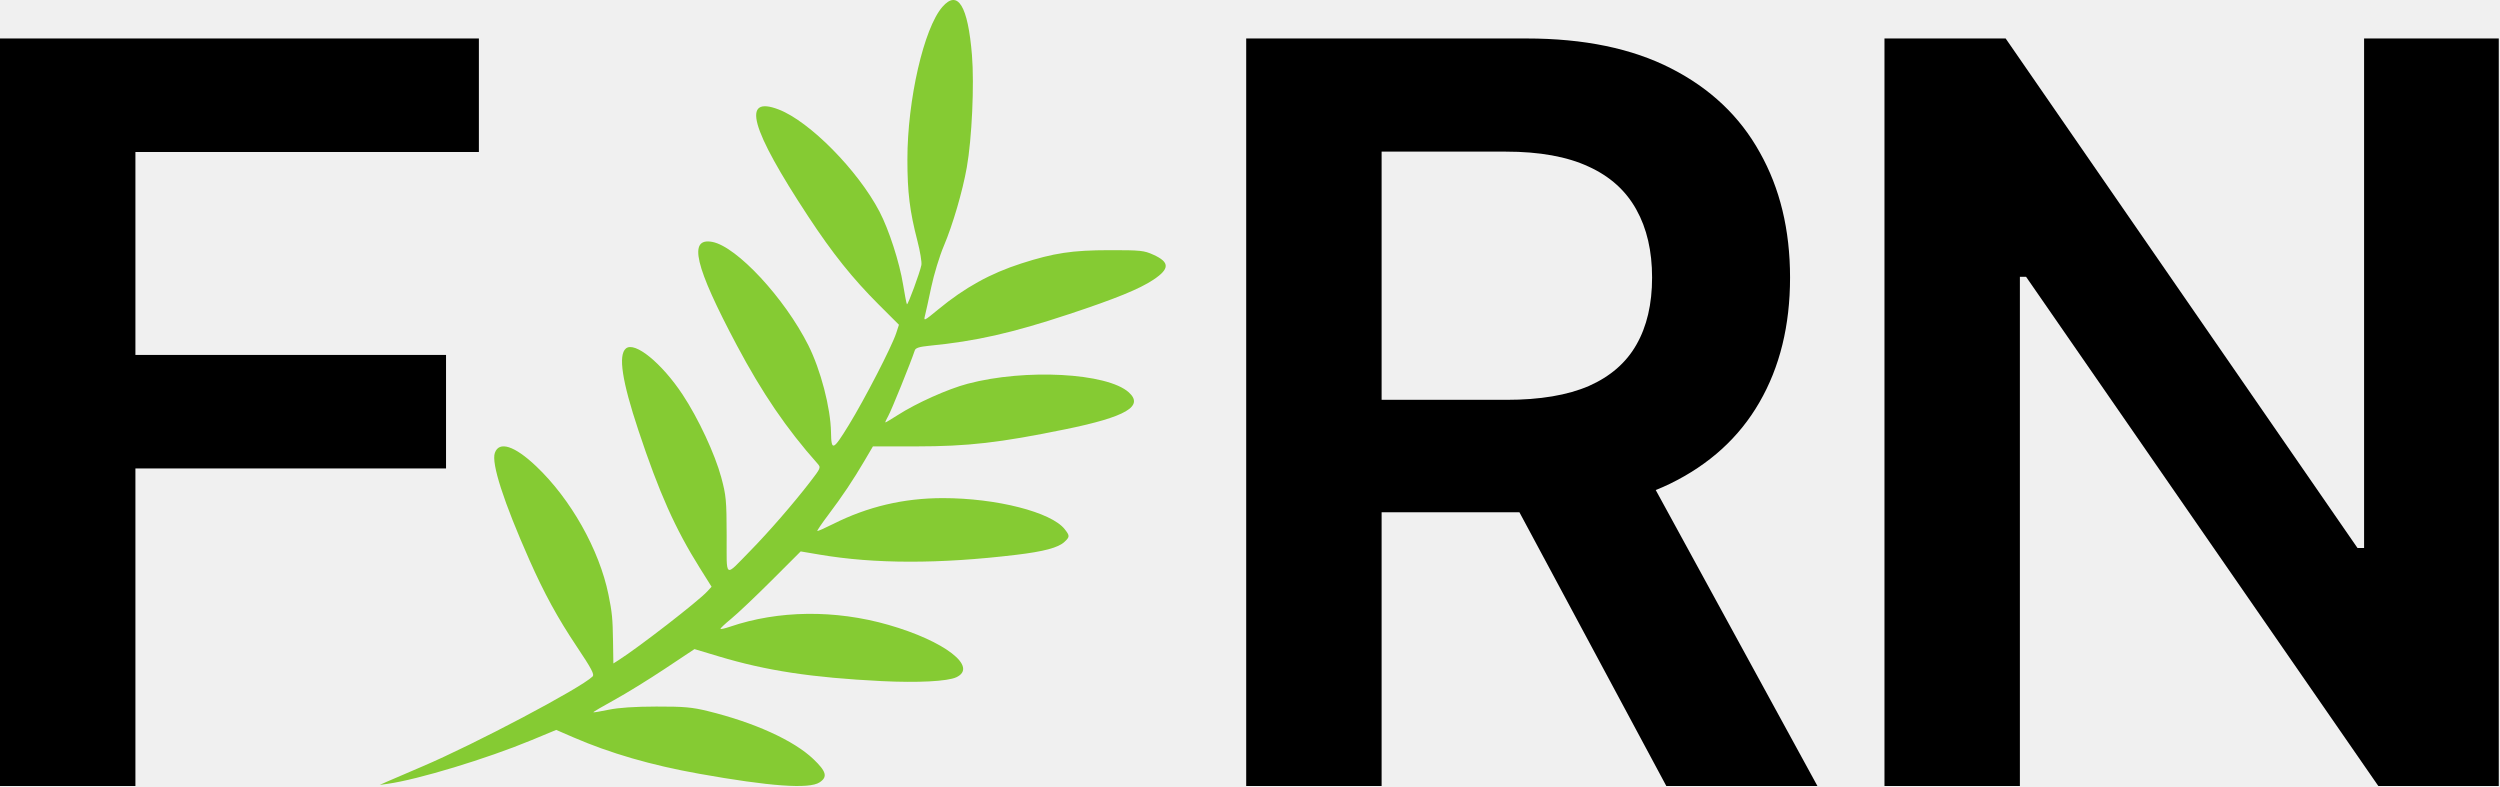
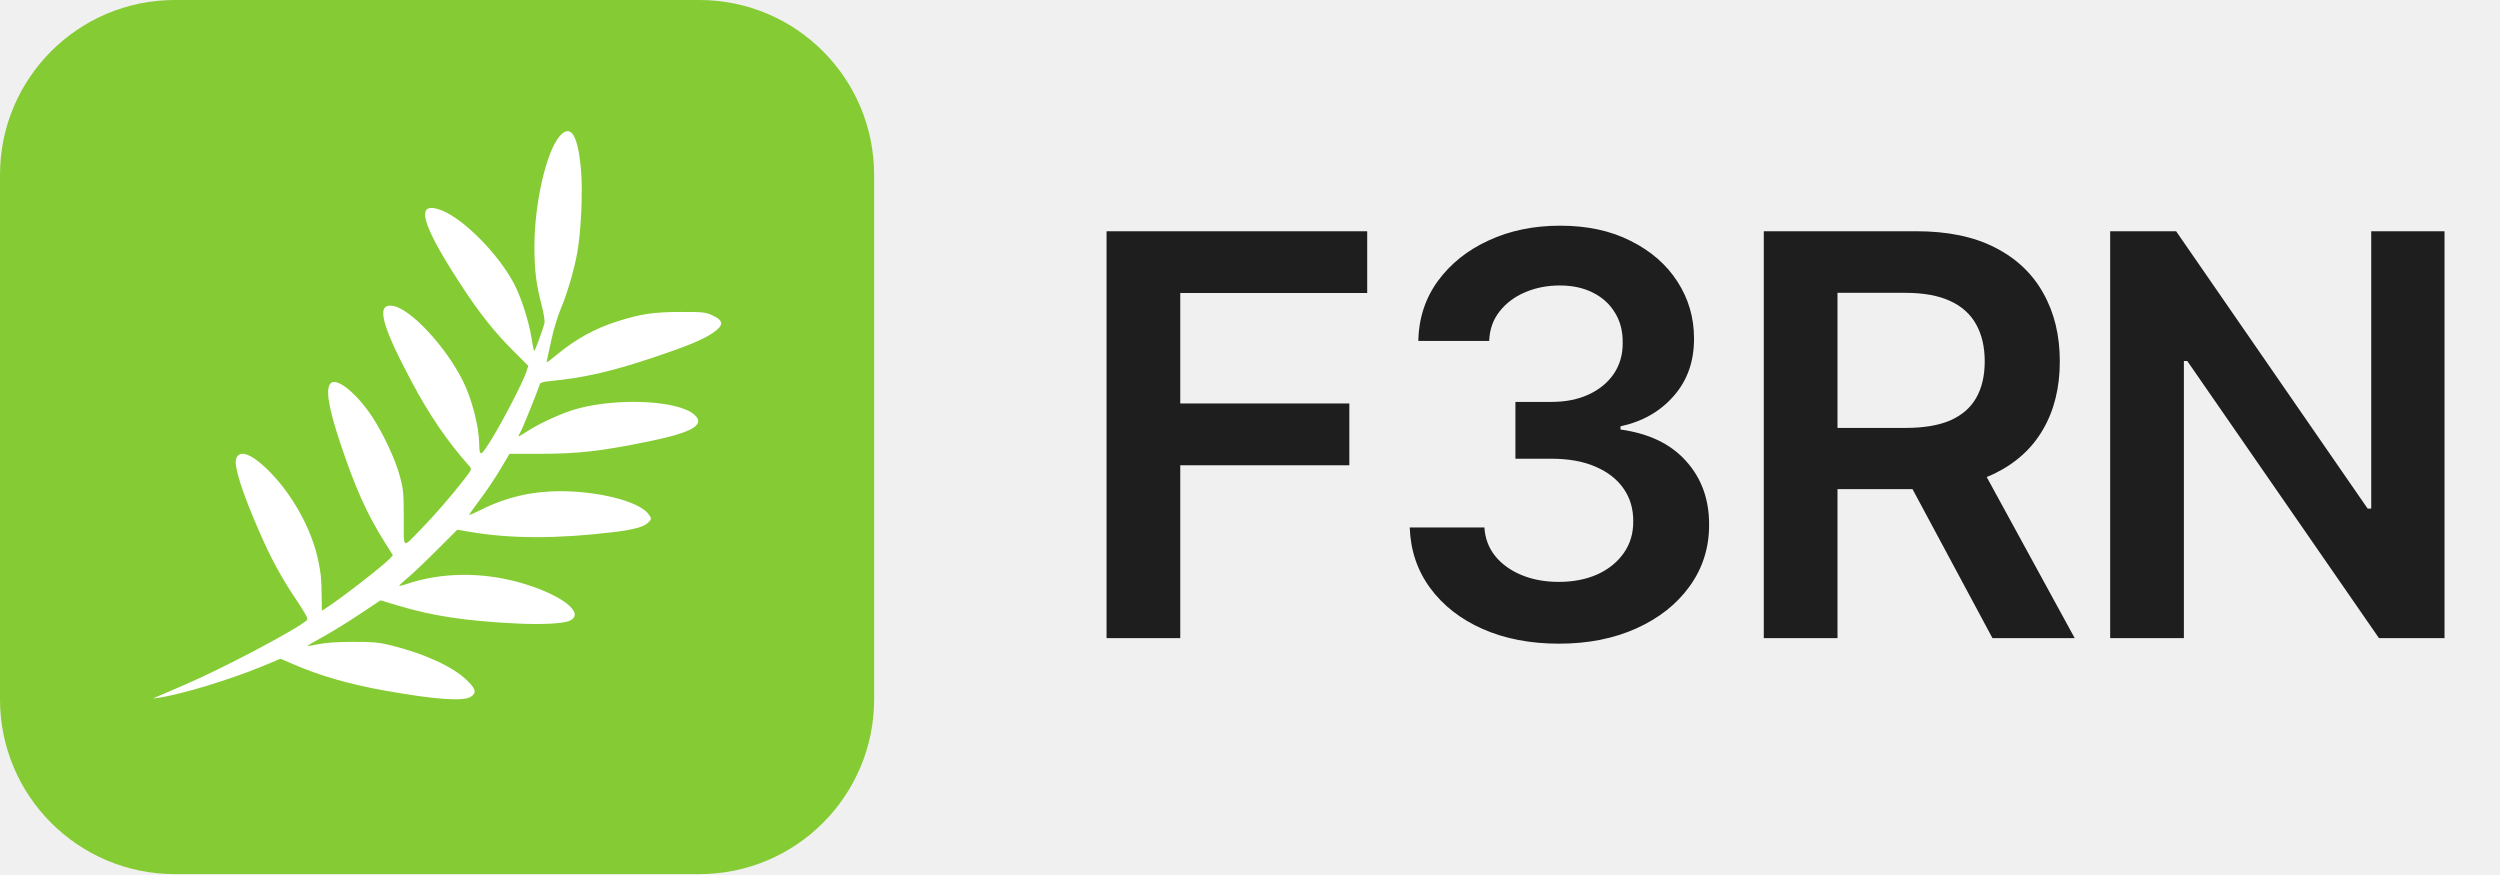
- <svg xmlns="http://www.w3.org/2000/svg" width="986" height="310" viewBox="0 0 986 310" fill="none">
-   <path d="M0 310V15.175H188.872V59.946H53.408V139.986H175.916V184.757H53.408V310H0Z" fill="black" />
-   <path d="M491.501 310V15.175H602.06C624.71 15.175 643.712 19.11 659.068 26.979C674.519 34.849 686.18 45.886 694.049 60.09C702.015 74.197 705.998 90.657 705.998 109.467C705.998 128.373 701.967 144.785 693.905 158.701C685.94 172.52 674.183 183.221 658.636 190.803C643.088 198.289 623.99 202.032 601.341 202.032H522.596V157.693H594.143C607.387 157.693 618.232 155.869 626.677 152.222C635.123 148.48 641.361 143.057 645.392 135.955C649.518 128.757 651.582 119.928 651.582 109.467C651.582 99.006 649.518 90.081 645.392 82.691C641.265 75.205 634.979 69.543 626.533 65.704C618.088 61.769 607.195 59.802 593.855 59.802H544.909V310H491.501ZM643.808 176.407L716.795 310H657.196L585.505 176.407H643.808Z" fill="black" />
-   <path d="M985.517 15.175V310H938.011L799.092 109.179H796.644V310H743.236V15.175H791.03L929.805 216.14H932.396V15.175H985.517Z" fill="black" />
-   <path fill-rule="evenodd" clip-rule="evenodd" d="M371.696 2.699C364.371 11.078 357.871 39.397 357.878 62.903C357.881 75.936 358.784 83.252 361.852 95.111C362.914 99.216 363.608 103.458 363.395 104.538C362.811 107.499 358.07 120.38 357.7 120.009C357.523 119.831 356.844 116.366 356.191 112.308C354.771 103.482 350.596 90.571 346.848 83.414C338.332 67.152 319.286 47.861 307.135 43.191C292.274 37.479 295.91 50.613 318.839 85.478C328.323 99.9 336.277 109.842 346.501 120.053L354.546 128.088L353.448 131.431C351.693 136.77 340.985 157.517 334.726 167.705C328.551 177.755 327.872 178.03 327.75 170.527C327.592 160.863 323.689 145.893 318.781 136.132C309.417 117.511 290.564 97.224 280.937 95.41C271.312 93.597 274.002 104.945 290.606 136.198C300.58 154.973 310.292 169.215 322.372 182.783C323.828 184.419 323.799 184.491 319.368 190.246C312.93 198.606 303.023 210.007 295.888 217.268C285.524 227.814 286.642 228.552 286.595 211.124C286.559 197.319 286.38 195.408 284.462 188.29C281.975 179.061 275.415 165.001 269.236 155.656C260.992 143.189 250.351 134.528 246.857 137.44C243.758 140.023 245.326 150.299 251.784 169.724C259.985 194.392 266.285 208.508 276.026 224.043L280.644 231.409L278.947 233.26C275.44 237.085 251.883 255.336 243.939 260.382L241.912 261.67L241.775 252.824C241.636 243.839 241.412 241.555 239.986 234.551C236.375 216.811 225.11 196.817 211.419 183.844C202.912 175.783 196.836 173.835 195.165 178.632C193.733 182.75 198.591 197.808 208.774 220.804C214.6 233.961 219.927 243.709 227.409 254.904C233.38 263.84 234.525 266.012 233.689 266.827C228.958 271.447 187.055 293.587 166.578 302.288C160.34 304.938 154.005 307.662 152.499 308.34L149.762 309.574L152.89 309.139C164.83 307.474 191.978 299.235 209.595 291.93L219.372 287.875L226.02 290.758C240.615 297.089 256.809 301.786 275.685 305.161C303.593 310.153 319.132 311.268 323.231 308.574C326.508 306.42 325.943 304.288 320.795 299.382C313.07 292.02 297.565 284.966 279.205 280.463C272.929 278.923 269.769 278.644 258.869 278.665C250.308 278.682 243.989 279.102 240.098 279.913C236.872 280.587 234.132 281.042 234.009 280.926C233.887 280.81 237.579 278.635 242.214 276.094C246.849 273.553 255.875 267.992 262.272 263.738L273.902 256.004L283.46 258.874C302.33 264.542 320.148 267.248 347.691 268.626C361.92 269.337 373.662 268.737 377.152 267.119C385.896 263.065 372.613 252.811 350.356 246.434C329.331 240.409 306.978 240.676 287.905 247.18C286.017 247.824 284.334 248.213 284.165 248.044C283.997 247.875 285.892 246.076 288.376 244.046C290.86 242.016 298.045 235.208 304.343 228.917L315.793 217.478L323.114 218.723C345.001 222.442 370.38 222.474 400.828 218.819C411.749 217.509 417.393 215.993 419.82 213.722C421.958 211.722 421.965 211.328 419.909 208.704C414.644 201.98 392.974 196.454 371.888 196.456C356.451 196.458 342.218 199.811 328.609 206.651C325.311 208.308 322.496 209.549 322.352 209.407C322.209 209.266 324.176 206.381 326.724 202.997C332.289 195.606 336.463 189.366 340.941 181.743L344.275 176.07L361.279 176.059C381.818 176.046 394.162 174.631 420.18 169.309C444.107 164.415 451.295 160.22 445.171 154.724C436.619 147.05 404.373 145.333 381.665 151.344C373.8 153.425 361.461 158.957 354.032 163.73C351.576 165.308 349.409 166.599 349.217 166.599C349.025 166.599 349.527 165.449 350.332 164.046C351.533 161.953 359.202 142.999 360.795 138.19C361.117 137.217 362.591 136.75 366.558 136.363C384.843 134.581 399.161 131.34 421.655 123.89C440.038 117.803 449.437 113.967 454.91 110.318C461.372 106.01 461.378 103.413 454.933 100.488C451.192 98.79 449.871 98.652 437.587 98.667C422.882 98.685 415.698 99.766 402.81 103.904C390.594 107.827 380.465 113.435 370.004 122.068C364.47 126.634 364.236 126.745 364.803 124.532C365.128 123.257 366.253 118.148 367.301 113.179C368.35 108.211 370.565 100.951 372.225 97.047C375.741 88.775 379.615 75.546 381.302 66.045C383.31 54.733 384.294 33.365 383.342 21.731C381.749 2.257 377.768 -4.248 371.696 2.699Z" fill="#85CB33" />
+ <svg xmlns="http://www.w3.org/2000/svg" width="143" height="50" viewBox="0 0 143 50" fill="none">
+   <rect width="50" height="50" rx="10" fill="#85CB33" />
+   <path fill-rule="evenodd" clip-rule="evenodd" d="M32.017 7.783C31.25 8.661 30.568 11.63 30.569 14.094C30.569 15.461 30.664 16.228 30.985 17.471C31.097 17.901 31.169 18.346 31.147 18.459C31.086 18.77 30.589 20.12 30.55 20.081C30.532 20.063 30.46 19.699 30.392 19.274C30.243 18.349 29.805 16.995 29.412 16.245C28.52 14.54 26.523 12.517 25.249 12.028C23.691 11.429 24.072 12.806 26.476 16.461C27.47 17.973 28.304 19.015 29.376 20.086L30.219 20.928L30.104 21.279C29.92 21.838 28.798 24.014 28.142 25.082C27.494 26.135 27.423 26.164 27.41 25.377C27.394 24.364 26.984 22.795 26.47 21.771C25.488 19.819 23.512 17.692 22.502 17.502C21.493 17.312 21.775 18.502 23.516 21.779C24.562 23.747 25.58 25.24 26.846 26.662C26.999 26.834 26.996 26.841 26.531 27.445C25.857 28.321 24.818 29.517 24.07 30.278C22.983 31.383 23.1 31.461 23.096 29.634C23.092 28.186 23.073 27.986 22.872 27.24C22.611 26.272 21.923 24.798 21.276 23.819C20.411 22.511 19.296 21.603 18.93 21.909C18.605 22.18 18.769 23.257 19.446 25.293C20.306 27.879 20.966 29.359 21.988 30.988L22.472 31.76L22.294 31.954C21.926 32.355 19.456 34.269 18.623 34.798L18.411 34.933L18.397 34.005C18.382 33.063 18.359 32.824 18.209 32.09C17.831 30.23 16.65 28.134 15.214 26.774C14.322 25.928 13.685 25.724 13.51 26.227C13.36 26.659 13.869 28.238 14.937 30.648C15.548 32.028 16.106 33.05 16.891 34.223C17.517 35.16 17.637 35.388 17.549 35.474C17.053 35.958 12.66 38.279 10.513 39.191C9.859 39.469 9.195 39.755 9.037 39.826L8.75 39.955L9.078 39.909C10.33 39.735 13.176 38.871 15.023 38.105L16.048 37.68L16.745 37.982C18.275 38.646 19.973 39.138 21.952 39.492C24.878 40.016 26.507 40.133 26.936 39.85C27.28 39.624 27.221 39.401 26.681 38.886C25.871 38.115 24.246 37.375 22.321 36.903C21.663 36.742 21.332 36.712 20.189 36.715C19.291 36.716 18.629 36.76 18.221 36.845C17.883 36.916 17.595 36.964 17.582 36.952C17.57 36.939 17.957 36.711 18.443 36.445C18.929 36.178 19.875 35.596 20.546 35.15L21.765 34.339L22.767 34.64C24.745 35.234 26.613 35.517 29.501 35.662C30.992 35.737 32.224 35.674 32.59 35.504C33.506 35.079 32.114 34.004 29.78 33.335C27.576 32.704 25.233 32.732 23.233 33.414C23.035 33.481 22.858 33.522 22.841 33.504C22.823 33.487 23.022 33.298 23.282 33.085C23.543 32.872 24.296 32.158 24.956 31.499L26.157 30.3L26.924 30.43C29.219 30.82 31.88 30.824 35.072 30.44C36.217 30.303 36.808 30.144 37.063 29.906C37.287 29.696 37.288 29.655 37.072 29.38C36.52 28.675 34.248 28.096 32.038 28.096C30.419 28.096 28.927 28.448 27.5 29.165C27.154 29.338 26.859 29.468 26.844 29.454C26.829 29.439 27.035 29.136 27.303 28.782C27.886 28.007 28.324 27.352 28.793 26.553L29.143 25.959L30.925 25.957C33.079 25.956 34.373 25.808 37.1 25.25C39.609 24.737 40.362 24.297 39.72 23.721C38.824 22.916 35.443 22.736 33.062 23.366C32.238 23.585 30.944 24.164 30.166 24.665C29.908 24.83 29.681 24.966 29.661 24.966C29.641 24.966 29.693 24.845 29.778 24.698C29.904 24.479 30.708 22.491 30.875 21.987C30.908 21.885 31.063 21.836 31.479 21.796C33.396 21.609 34.897 21.269 37.255 20.488C39.182 19.85 40.168 19.448 40.742 19.065C41.419 18.614 41.42 18.341 40.744 18.035C40.352 17.857 40.213 17.842 38.925 17.844C37.384 17.846 36.631 17.959 35.279 18.393C33.999 18.804 32.937 19.392 31.84 20.297C31.26 20.776 31.235 20.787 31.295 20.555C31.329 20.422 31.447 19.886 31.557 19.365C31.667 18.844 31.899 18.083 32.073 17.674C32.442 16.807 32.848 15.42 33.025 14.424C33.235 13.238 33.338 10.998 33.238 9.778C33.071 7.736 32.654 7.054 32.017 7.783Z" fill="white" />
+   <path d="M63.295 36.5V13.227H78.204V16.761H67.511V23.079H77.182V26.614H67.511V36.5H63.295ZM89.171 36.818C87.534 36.818 86.079 36.538 84.807 35.977C83.542 35.417 82.542 34.636 81.807 33.636C81.072 32.636 80.682 31.481 80.636 30.171H84.909C84.947 30.799 85.155 31.349 85.534 31.818C85.913 32.28 86.417 32.64 87.046 32.898C87.674 33.155 88.379 33.284 89.159 33.284C89.992 33.284 90.731 33.14 91.375 32.852C92.019 32.557 92.523 32.148 92.886 31.625C93.25 31.102 93.428 30.5 93.421 29.818C93.428 29.114 93.246 28.492 92.875 27.954C92.504 27.417 91.966 26.996 91.261 26.693C90.564 26.39 89.724 26.239 88.739 26.239H86.682V22.989H88.739C89.549 22.989 90.258 22.849 90.864 22.568C91.477 22.288 91.958 21.894 92.307 21.386C92.655 20.871 92.826 20.276 92.818 19.602C92.826 18.943 92.678 18.371 92.375 17.886C92.079 17.394 91.659 17.011 91.114 16.739C90.576 16.466 89.943 16.329 89.216 16.329C88.504 16.329 87.845 16.458 87.239 16.716C86.633 16.974 86.144 17.341 85.773 17.818C85.401 18.288 85.204 18.849 85.182 19.5H81.125C81.155 18.197 81.53 17.053 82.25 16.068C82.977 15.076 83.947 14.303 85.159 13.75C86.371 13.189 87.731 12.909 89.239 12.909C90.792 12.909 92.14 13.201 93.284 13.784C94.436 14.36 95.326 15.136 95.954 16.114C96.583 17.091 96.898 18.171 96.898 19.352C96.905 20.663 96.519 21.761 95.739 22.648C94.966 23.534 93.951 24.114 92.693 24.386V24.568C94.329 24.796 95.583 25.401 96.454 26.386C97.333 27.364 97.769 28.579 97.761 30.034C97.761 31.337 97.39 32.504 96.648 33.534C95.913 34.557 94.898 35.36 93.602 35.943C92.314 36.526 90.837 36.818 89.171 36.818ZM100.889 36.5V13.227H109.616C111.404 13.227 112.904 13.538 114.116 14.159C115.336 14.78 116.257 15.652 116.878 16.773C117.507 17.886 117.821 19.186 117.821 20.671C117.821 22.163 117.503 23.458 116.866 24.557C116.238 25.648 115.31 26.492 114.082 27.091C112.855 27.682 111.348 27.977 109.56 27.977H103.344V24.477H108.991C110.037 24.477 110.893 24.333 111.56 24.046C112.226 23.75 112.719 23.322 113.037 22.761C113.363 22.193 113.526 21.496 113.526 20.671C113.526 19.845 113.363 19.14 113.037 18.557C112.711 17.966 112.215 17.519 111.548 17.216C110.882 16.905 110.022 16.75 108.969 16.75H105.105V36.5H100.889ZM112.912 25.954L118.673 36.5H113.969L108.31 25.954H112.912ZM139.827 13.227V36.5H136.077L125.111 20.648H124.918V36.5H120.702V13.227H124.474L135.429 29.091H135.634V13.227H139.827Z" fill="#1E1E1E" />
</svg>
